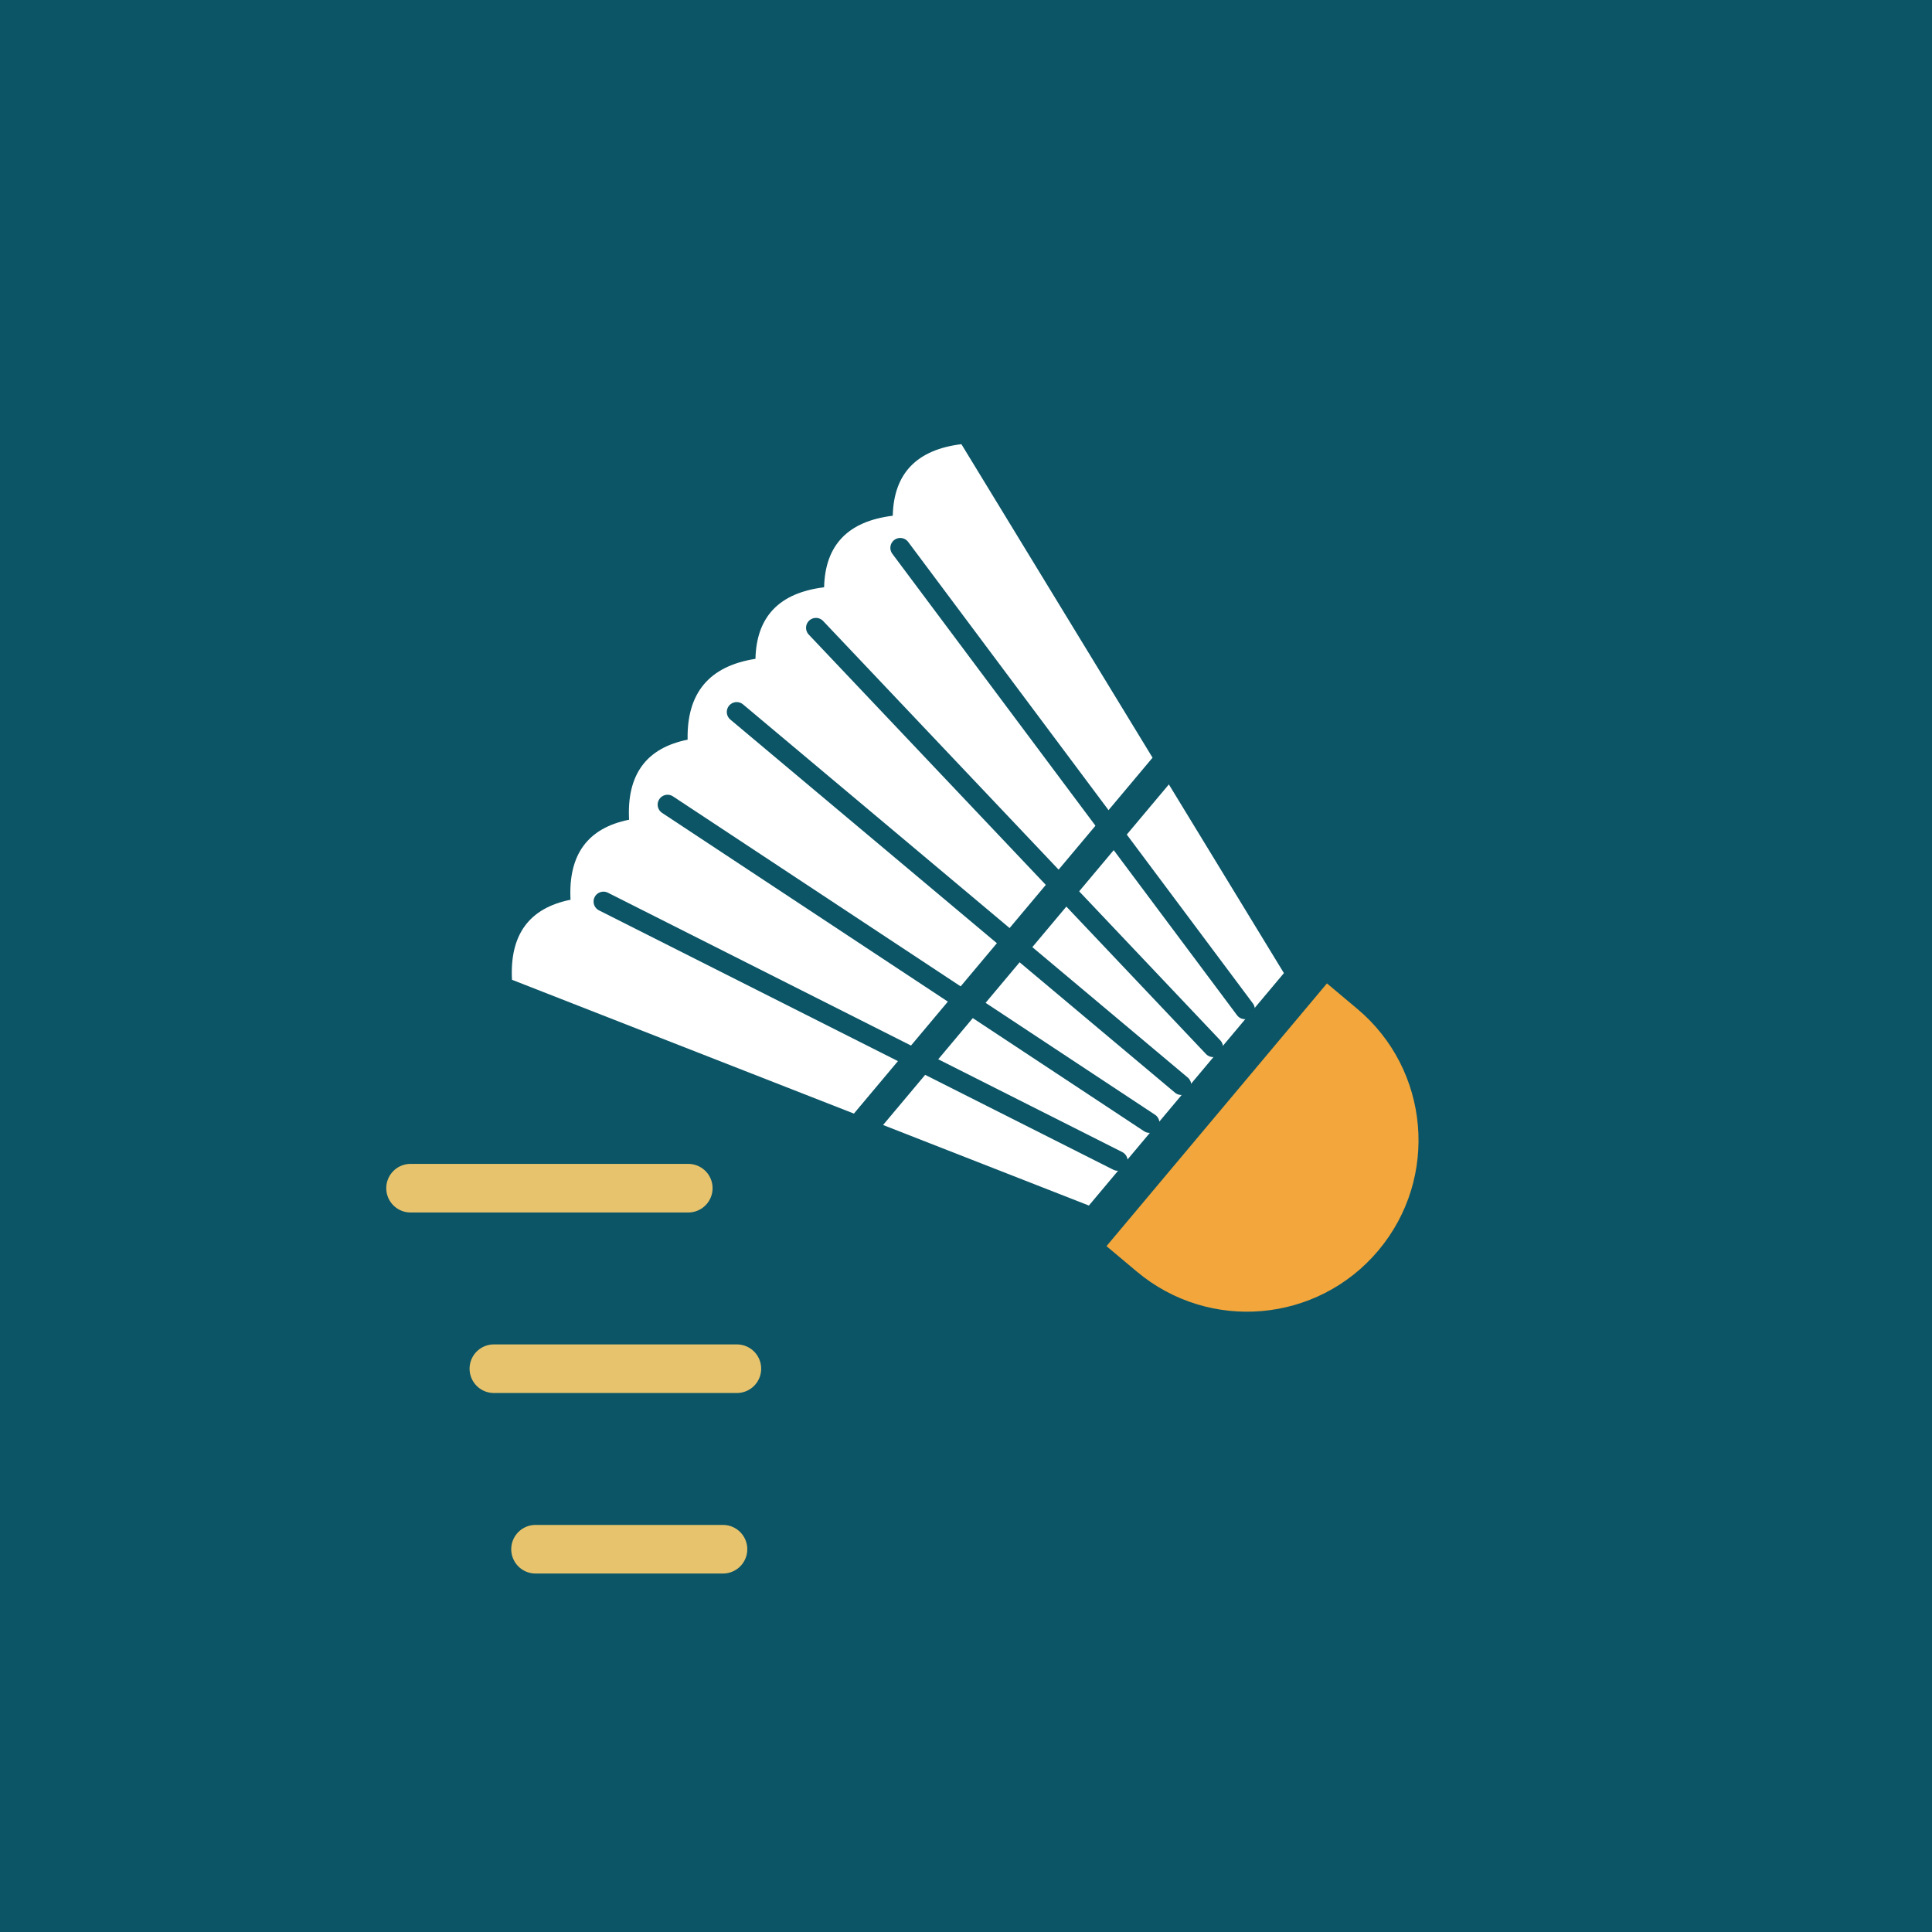
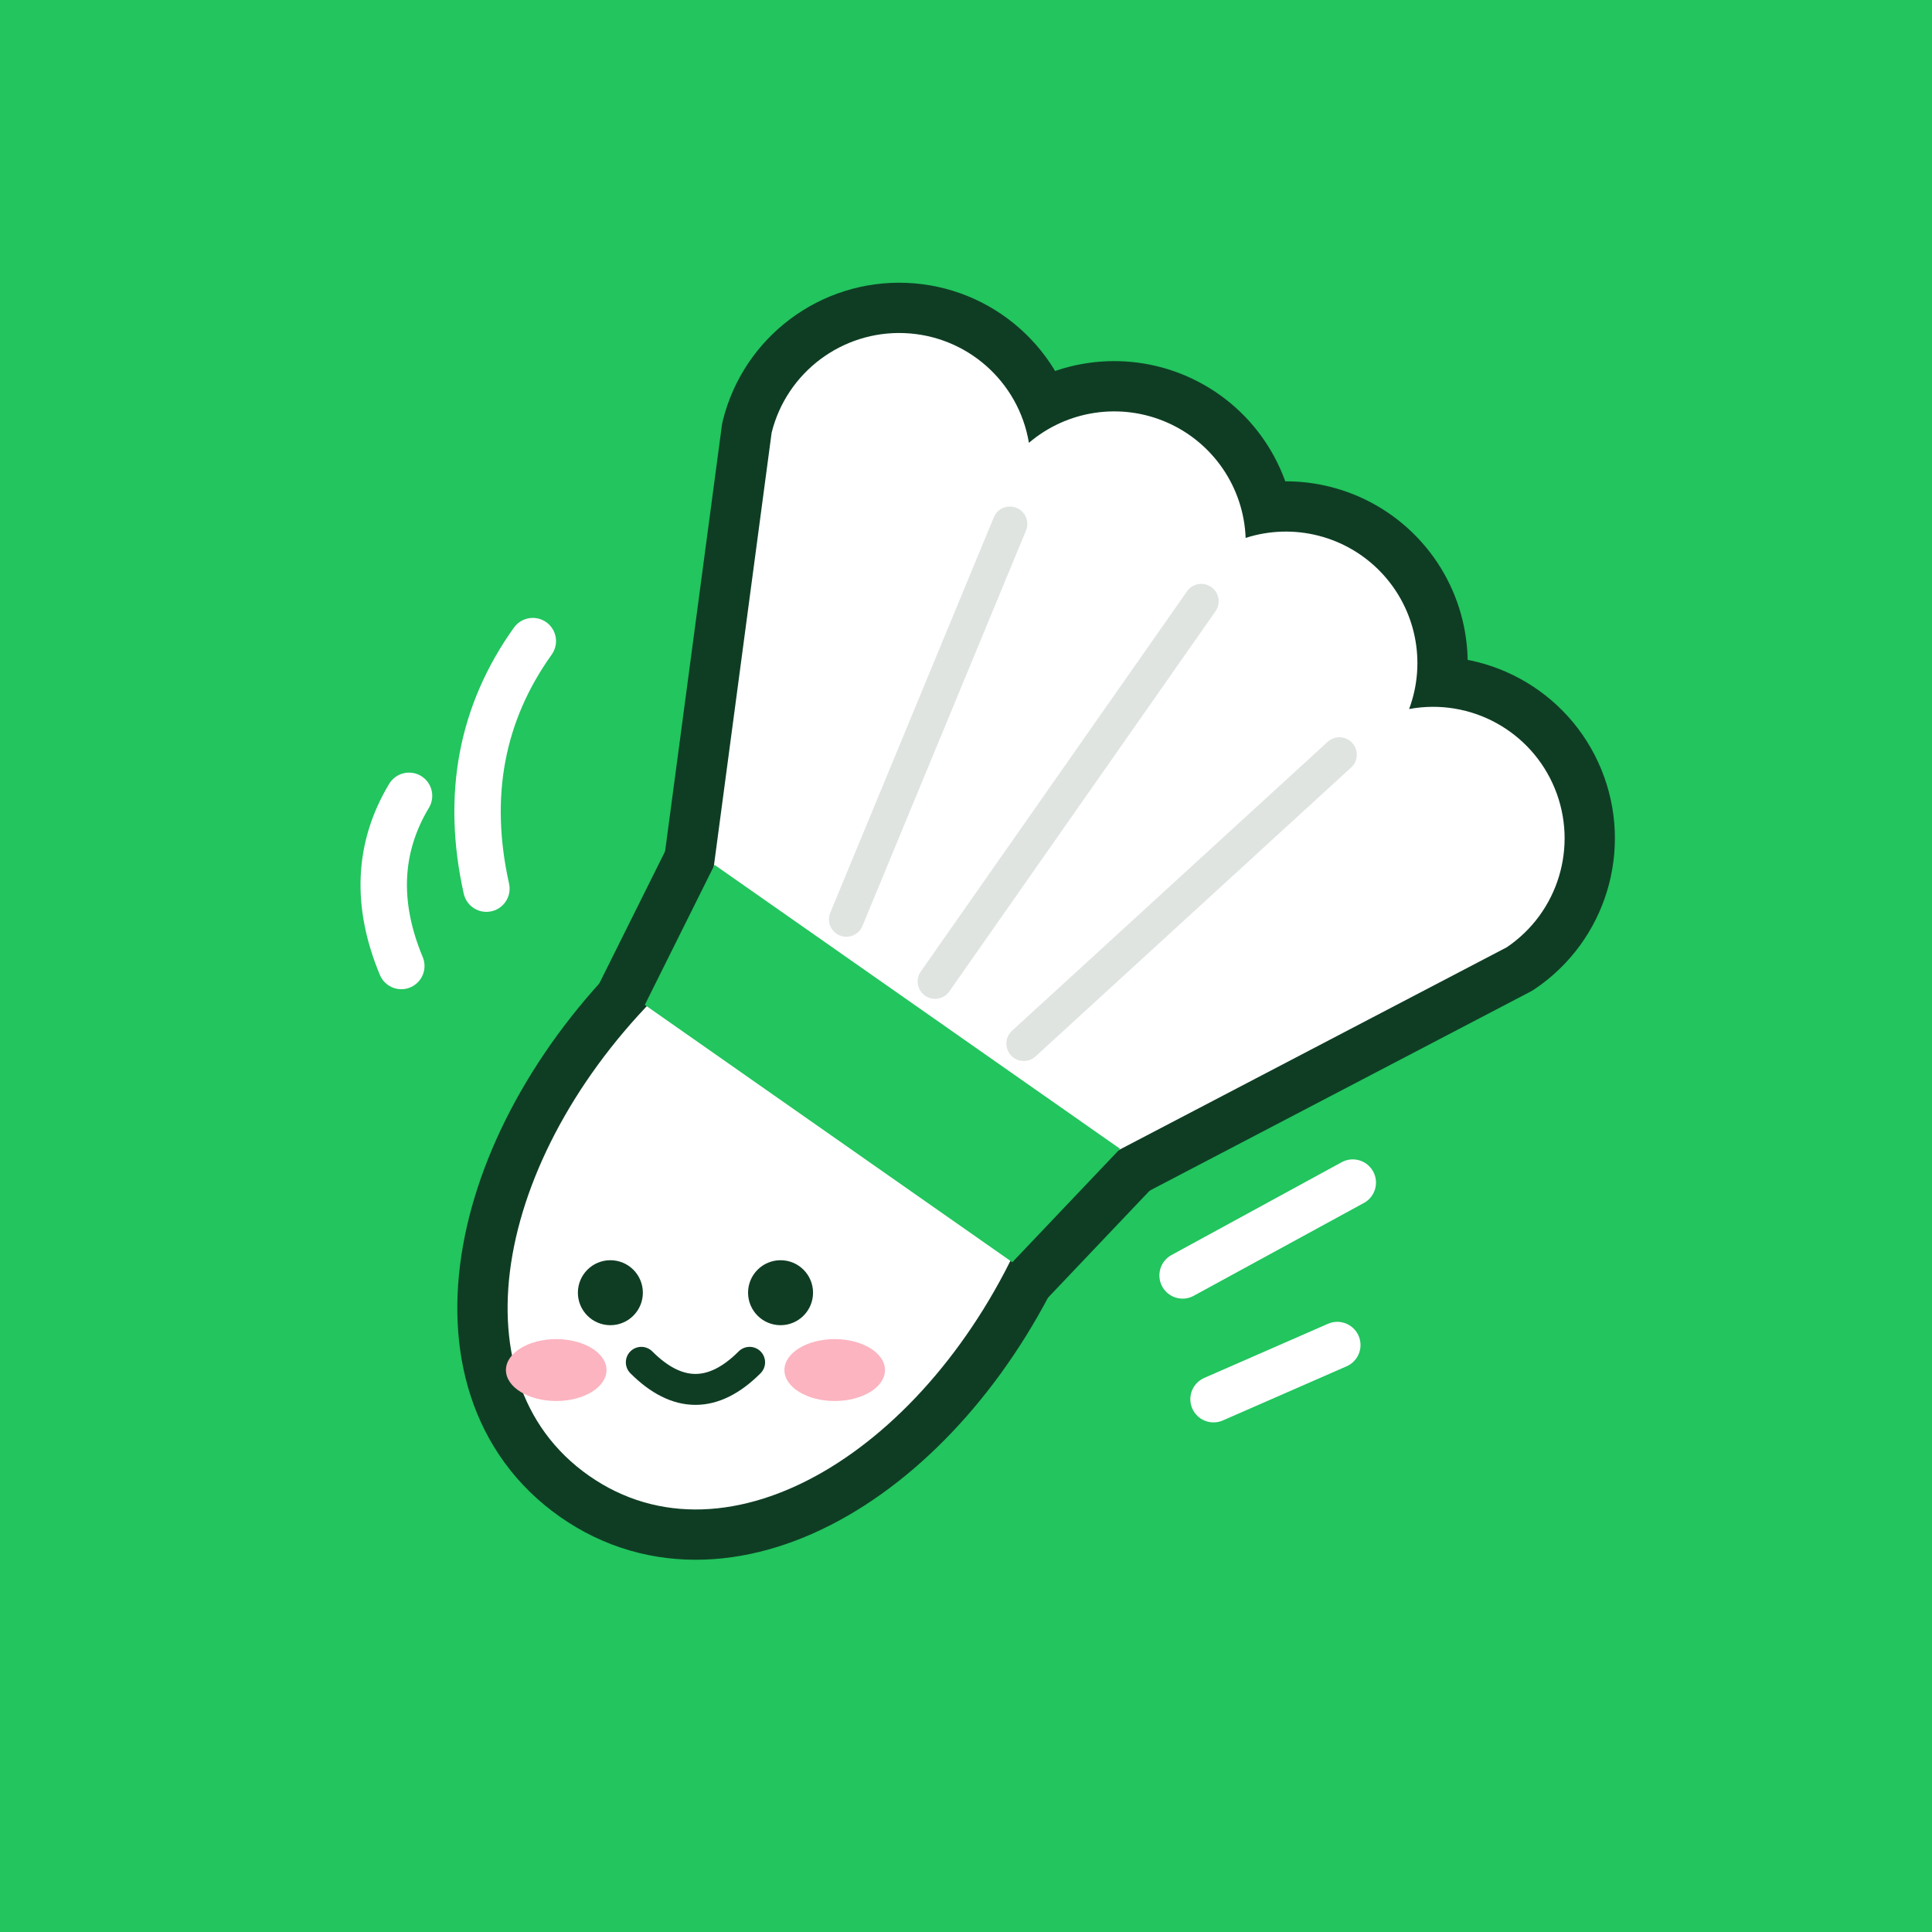
<svg xmlns="http://www.w3.org/2000/svg" viewBox="0 0 512 512">
-   <rect width="512" height="512" fill="#0b5566" />
-   <g transform="translate(256 256) scale(.92) translate(-256 -256)">
-     <g stroke="#ffcf6e" stroke-width="14" stroke-linecap="round" opacity=".9">
-       <line x1="120" y1="372" x2="190" y2="372" />
-       <line x1="96" y1="320" x2="176" y2="320" />
-       <line x1="132" y1="424" x2="186" y2="424" />
+   <rect width="512" height="512" fill="#22c55e" />
+   <g transform="translate(256 256) scale(2.05) translate(-100 -100)">
+     <g stroke="#fff" stroke-width="6" stroke-linecap="round" fill="none">
+       <path d="M44 58 Q34 72 38 90" />
+       <path d="M28 78 Q22 88 27 100" />
+       <path d="M128 140 L150 128" />
+       <path d="M132 156 L148 149" />
    </g>
-     <g transform="translate(270 250) rotate(-50) scale(.95) translate(-256 -250)">
-       <path d="M210 318 L150 140 Q165 126 180 138 Q195 124 210 136 Q225 122 240 134 Q256 120 272 134 Q287 122 302 136 Q317 124 332 138 Q347 126 362 140 L302 318 Z" fill="#fff" />
-       <g stroke="#0b5566" stroke-width="6" stroke-linecap="round">
-         <line x1="226" y1="316" x2="186" y2="146" />
-         <line x1="241" y1="316" x2="221" y2="142" />
-         <line x1="256" y1="316" x2="256" y2="140" />
-         <line x1="271" y1="316" x2="291" y2="142" />
-         <line x1="286" y1="316" x2="326" y2="146" />
-         <line x1="186" y1="250" x2="326" y2="250" stroke-width="9" />
+     <g transform="translate(-4 2) rotate(35 100 100)">
+       <g fill="#0f3d24" stroke="#0f3d24" stroke-width="13" stroke-linejoin="round">
+         <path d="M70 108 L42 54 A17 17 0 0 1 70 36 A17 17 0 0 1 100 30 A17 17 0 0 1 130 36 A17 17 0 0 1 158 54 L130 108 Z" />
+         <path d="M72 120 C66 150 78 178 100 178 C122 178 134 150 128 120 Z" />
+         <path d="M68 104 H132 L129 124 H71 Z" />
      </g>
-       <path d="M204 330 H308 V342 A52 52 0 0 1 204 342 Z" fill="#f2a63c" />
+       <path d="M70 108 L42 54 A17 17 0 0 1 70 36 A17 17 0 0 1 100 30 A17 17 0 0 1 130 36 A17 17 0 0 1 158 54 L130 108 Z" fill="#fff" />
+       <g stroke="#dfe4e1" stroke-width="4.5" stroke-linecap="round">
+         <path d="M86 100 L74 46" />
+         <path d="M100 100 L100 40" />
+         <path d="M114 100 L126 46" />
+       </g>
+       <path d="M72 120 C66 150 78 178 100 178 C122 178 134 150 128 120 Z" fill="#fff" />
+       <path d="M68 104 H132 L129 124 H71 Z" fill="#22c55e" />
+       <g transform="translate(0 4) rotate(-35 100 150)">
+         <ellipse cx="82" cy="156" rx="6.5" ry="4" fill="#fbb4c0" />
+         <ellipse cx="118" cy="156" rx="6.5" ry="4" fill="#fbb4c0" />
+         <circle cx="89" cy="146" r="4.2" fill="#0f3d24" />
+         <circle cx="111" cy="146" r="4.2" fill="#0f3d24" />
+         <path d="M93 155 Q100 162 107 155" fill="none" stroke="#0f3d24" stroke-width="4" stroke-linecap="round" />
+       </g>
    </g>
  </g>
</svg>
